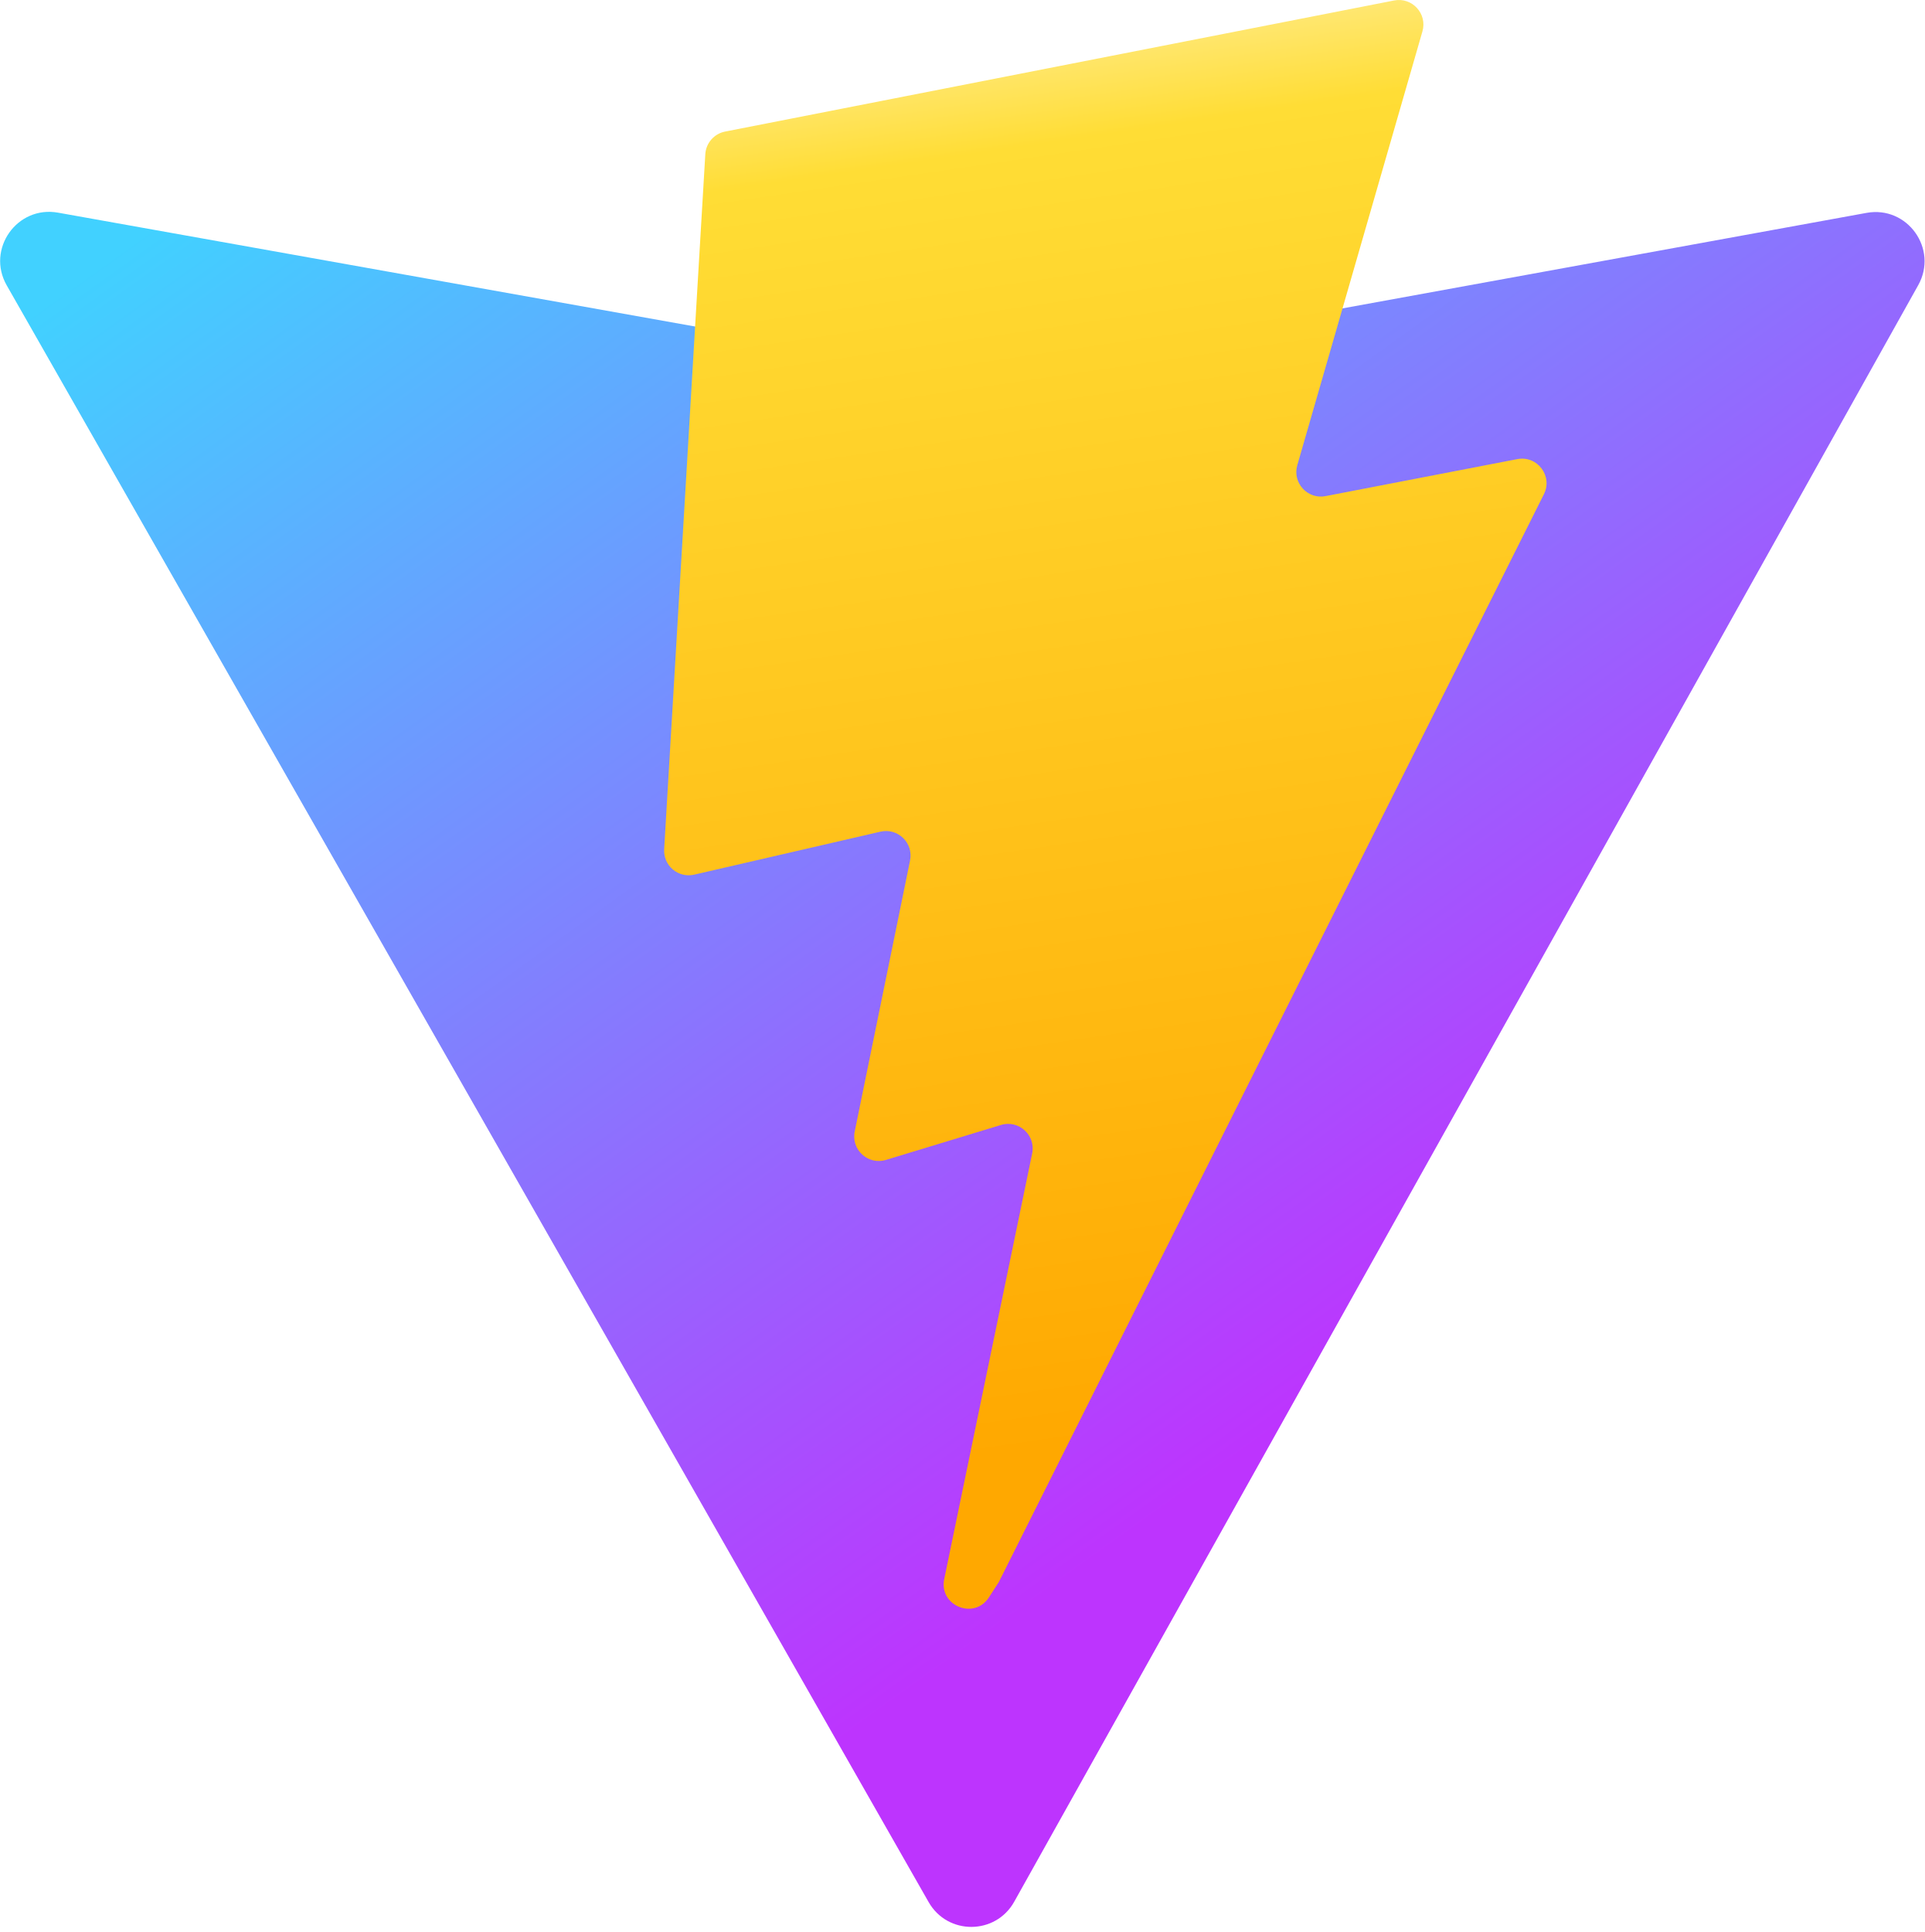
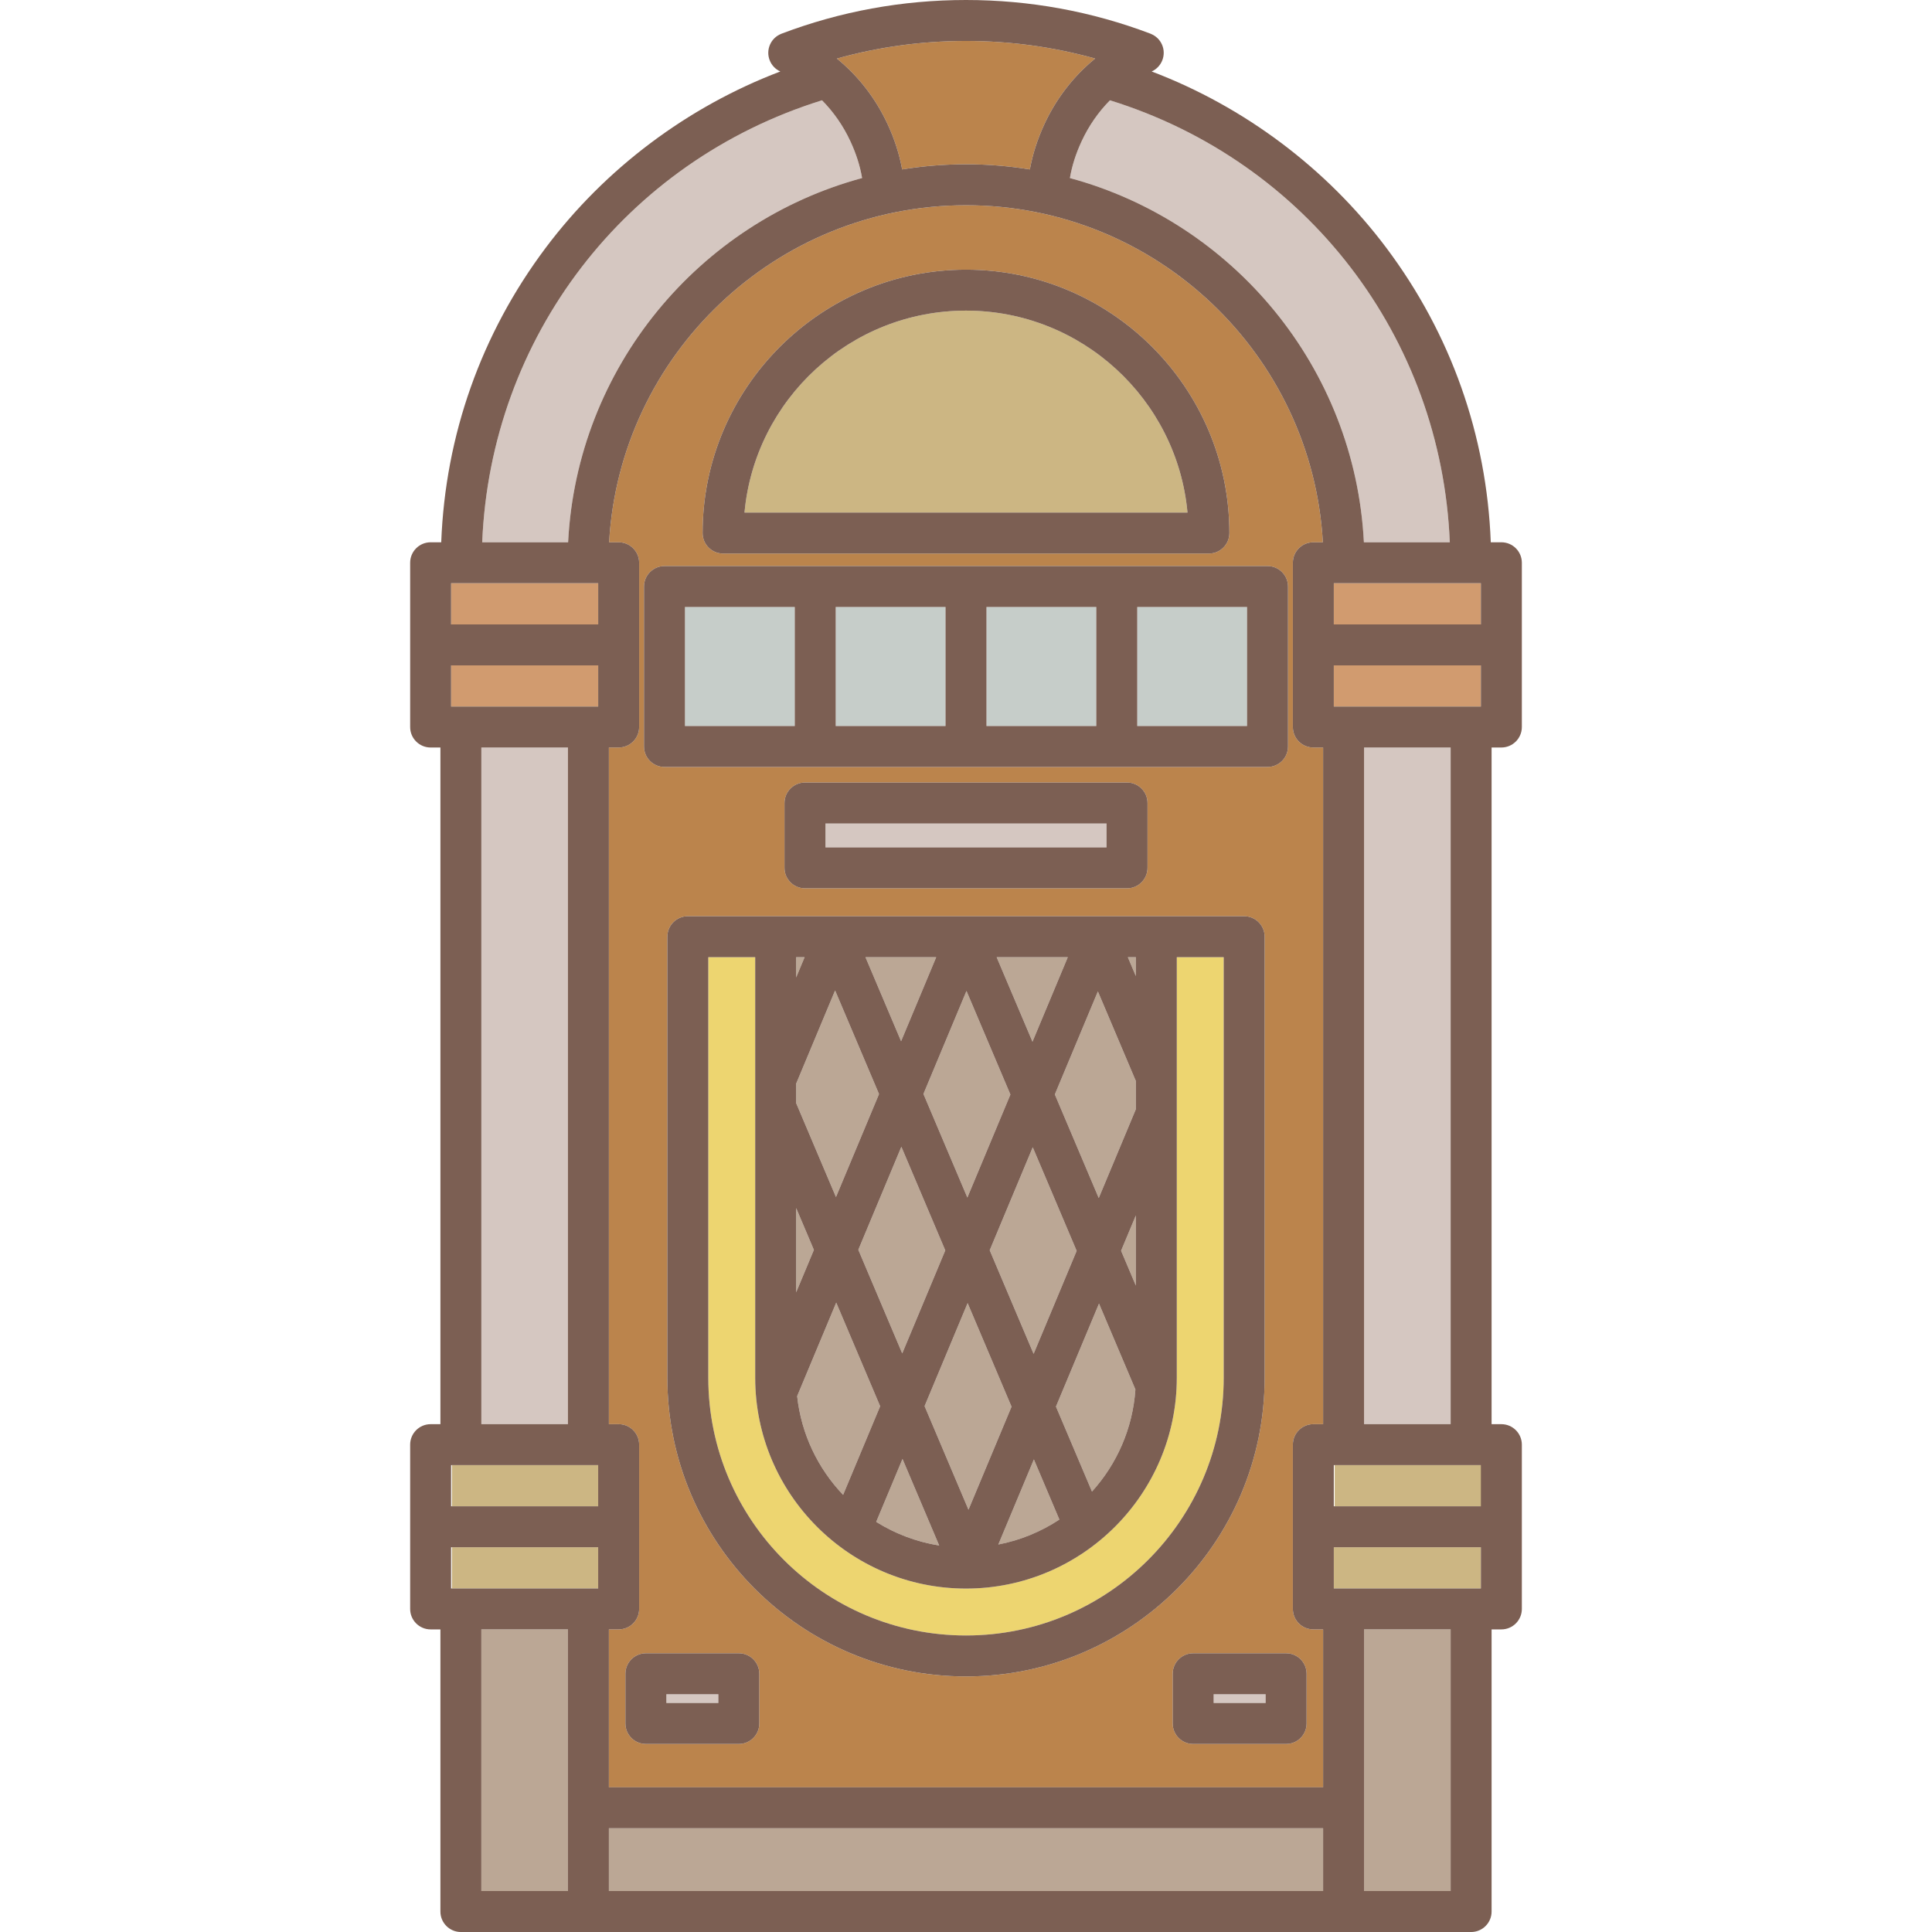
- <svg xmlns="http://www.w3.org/2000/svg" aria-hidden="true" role="img" class="iconify iconify--logos" width="31.88" height="32" preserveAspectRatio="xMidYMid meet" viewBox="0 0 256 257">
-   <defs>
-     <linearGradient id="IconifyId1813088fe1fbc01fb466" x1="-.828%" x2="57.636%" y1="7.652%" y2="78.411%">
-       <stop offset="0%" stop-color="#41D1FF" />
-       <stop offset="100%" stop-color="#BD34FE" />
-     </linearGradient>
-     <linearGradient id="IconifyId1813088fe1fbc01fb467" x1="43.376%" x2="50.316%" y1="2.242%" y2="89.03%">
-       <stop offset="0%" stop-color="#FFEA83" />
-       <stop offset="8.333%" stop-color="#FFDD35" />
-       <stop offset="100%" stop-color="#FFA800" />
-     </linearGradient>
-   </defs>
-   <path fill="url(#IconifyId1813088fe1fbc01fb466)" d="M255.153 37.938L134.897 252.976c-2.483 4.44-8.862 4.466-11.382.048L.875 37.958c-2.746-4.814 1.371-10.646 6.827-9.67l120.385 21.517a6.537 6.537 0 0 0 2.322-.004l117.867-21.483c5.438-.991 9.574 4.796 6.877 9.62Z" />
-   <path fill="url(#IconifyId1813088fe1fbc01fb467)" d="M185.432.063L96.44 17.501a3.268 3.268 0 0 0-2.634 3.014l-5.474 92.456a3.268 3.268 0 0 0 3.997 3.378l24.777-5.718c2.318-.535 4.413 1.507 3.936 3.838l-7.361 36.047c-.495 2.426 1.782 4.5 4.151 3.78l15.304-4.649c2.372-.72 4.652 1.36 4.15 3.788l-11.698 56.621c-.732 3.542 3.979 5.473 5.943 2.437l1.313-2.028l72.516-144.72c1.215-2.423-.88-5.186-3.54-4.672l-25.505 4.922c-2.396.462-4.435-1.77-3.759-4.114l16.646-57.705c.677-2.35-1.37-4.583-3.769-4.113Z" />
+ <svg xmlns="http://www.w3.org/2000/svg" version="1.1" id="Capa_1" viewBox="0 0 424.607 424.607" xml:space="preserve">
+   <g>
+     <rect x="181.413" y="180.981" style="fill:#D5C7C1;" width="61.781" height="5.252" />
+     <rect x="146.451" y="372.353" style="fill:#D5C7C1;" width="11.428" height="1.926" />
+     <polygon style="fill:#BBA795;" points="222.311,309.159 212.661,286.393 203.202,309.03 212.851,331.797  " />
+     <rect x="150.536" y="133.407" style="fill:#C6CDC9;" width="24.134" height="26.152" />
+     <rect x="183.669" y="133.407" style="fill:#C6CDC9;" width="24.134" height="26.152" />
+     <polygon style="fill:#BBA795;" points="207.749,274.804 198.098,252.035 188.638,274.672 198.29,297.441  " />
+     <path style="fill:#BBA795;" d="M198.348,320.645l-5.777,13.825c4.143,2.592,8.824,4.395,13.84,5.193L198.348,320.645z" />
+     <path style="fill:#D5C7C1;" d="M189.469,39.132c-0.455-2.678-1.288-5.306-2.563-8.061c-1.579-3.41-3.701-6.457-6.244-9.027   c-43.305,13.464-72.834,52.118-74.686,97.136h18.882C126.812,80.777,153.611,48.827,189.469,39.132z" />
+     <path style="fill:#BBA795;" d="M175.196,306.839c0.904,8.367,4.587,15.909,10.101,21.694l8.14-19.479l-9.651-22.77L175.196,306.839   z" />
+     <polygon style="fill:#BBA795;" points="249.632,210.363 247.871,210.363 249.632,214.52  " />
+     <path style="fill:#BBA795;" d="M241.476,263.297l8.156-19.519v-6.242c-0.044-0.088-0.093-0.172-0.132-0.264l-8.215-19.381   l-9.46,22.639L241.476,263.297z" />
+     <rect x="105.79" y="164.283" style="fill:#D5C7C1;" width="19.028" height="148.715" />
+     <rect x="99.33" y="321.998" style="fill:#CCB683;" width="32.328" height="9.052" />
+     <rect x="99.141" y="146.232" style="fill:#D19B6F;" width="32.328" height="9.051" />
+     <rect x="216.803" y="133.407" style="fill:#C6CDC9;" width="24.135" height="26.152" />
+     <rect x="105.79" y="358.102" style="fill:#BBA795;" width="19.028" height="57.506" />
+     <rect x="99.33" y="340.05" style="fill:#CCB683;" width="32.328" height="9.052" />
+     <path style="fill:#BB844C;" d="M195.073,27.291c1.539,3.323,2.591,6.611,3.196,9.945c4.571-0.739,9.258-1.13,14.034-1.13   c4.776,0,9.463,0.391,14.034,1.13c0.606-3.333,1.658-6.622,3.196-9.945c2.635-5.694,6.467-10.61,11.151-14.423   C231.489,10.299,221.979,9,212.303,9c-9.675,0-19.184,1.3-28.381,3.87C188.606,16.682,192.438,21.597,195.073,27.291z" />
+     <path style="fill:#CCB683;" d="M212.303,68.269c-25.439,0-46.401,19.531-48.681,44.385h97.361   C258.705,87.8,237.742,68.269,212.303,68.269z" />
+     <rect x="249.938" y="133.407" style="fill:#C6CDC9;" width="24.134" height="26.152" />
+     <rect x="133.819" y="401.806" style="fill:#BBA795;" width="156.97" height="13.802" />
+     <rect x="99.141" y="128.18" style="fill:#D19B6F;" width="32.328" height="9.053" />
+     <rect x="299.789" y="358.102" style="fill:#BBA795;" width="19.027" height="57.506" />
+     <rect x="293.327" y="321.998" style="fill:#CCB683;" width="32.328" height="9.052" />
+     <rect x="293.138" y="340.05" style="fill:#CCB683;" width="32.328" height="9.052" />
+     <path style="fill:#BB844C;" d="M284.138,159.783V123.68c0-2.485,2.015-4.5,4.5-4.5h2.094   c-2.341-41.237-36.614-74.073-78.429-74.073s-76.096,32.835-78.437,74.073h2.102c2.485,0,4.5,2.015,4.5,4.5v36.104   c0,2.485-2.015,4.5-4.5,4.5h-2.15v148.715h2.15c2.485,0,4.5,2.015,4.5,4.5v36.104c0,2.485-2.015,4.5-4.5,4.5h-2.15v34.704h156.97   v-34.704h-2.15c-2.485,0-4.5-2.015-4.5-4.5v-36.104c0-2.485,2.015-4.5,4.5-4.5h2.15V164.283h-2.15   C286.153,164.283,284.138,162.268,284.138,159.783z M212.303,59.269c31.918,0,57.886,25.967,57.886,57.885   c0,2.485-2.015,4.5-4.5,4.5H158.917c-2.485,0-4.5-2.015-4.5-4.5C154.417,85.235,180.385,59.269,212.303,59.269z M141.536,128.907   c0-2.485,2.015-4.5,4.5-4.5h132.536c2.485,0,4.5,2.015,4.5,4.5v35.152c0,2.485-2.015,4.5-4.5,4.5H146.036   c-2.485,0-4.5-2.015-4.5-4.5V128.907z M252.194,176.481v14.252c0,2.485-2.015,4.5-4.5,4.5h-70.781c-2.485,0-4.5-2.015-4.5-4.5   v-14.252c0-2.485,2.015-4.5,4.5-4.5h70.781C250.179,171.981,252.194,173.996,252.194,176.481z M166.878,378.779   c0,2.485-2.015,4.5-4.5,4.5h-20.428c-2.485,0-4.5-2.015-4.5-4.5v-10.926c0-2.485,2.015-4.5,4.5-4.5h20.428   c2.485,0,4.5,2.015,4.5,4.5V378.779z M146.667,302.804v-96.94c0-2.485,2.015-4.5,4.5-4.5h122.271c2.485,0,4.5,2.015,4.5,4.5v96.94   c0,36.191-29.444,65.636-65.636,65.636S146.667,338.995,146.667,302.804z M287.157,367.853v10.926c0,2.485-2.015,4.5-4.5,4.5   h-20.428c-2.485,0-4.5-2.015-4.5-4.5v-10.926c0-2.485,2.015-4.5,4.5-4.5h20.428C285.142,363.353,287.157,365.368,287.157,367.853z" />
+     <rect x="266.729" y="372.353" style="fill:#D5C7C1;" width="11.428" height="1.926" />
+     <rect x="299.789" y="164.283" style="fill:#D5C7C1;" width="19.027" height="148.715" />
+     <path style="fill:#D5C7C1;" d="M235.138,39.133c35.858,9.693,62.657,41.644,64.612,80.047h18.881   c-1.852-45.019-31.382-83.673-74.687-97.136c-2.542,2.569-4.664,5.616-6.242,9.026C236.426,33.826,235.593,36.454,235.138,39.133z" />
+     <path style="fill:#EDD570;" d="M268.939,210.363h-10.307v92.44c0,25.546-20.783,46.329-46.329,46.329s-46.329-20.783-46.329-46.329   v-92.44h-10.307v92.44c0,31.229,25.406,56.636,56.636,56.636s56.636-25.406,56.636-56.636V210.363z" />
+     <rect x="293.138" y="146.232" style="fill:#D19B6F;" width="32.328" height="9.051" />
+     <rect x="293.138" y="128.18" style="fill:#D19B6F;" width="32.328" height="9.053" />
+     <polygon style="fill:#BBA795;" points="212.602,263.19 222.061,240.555 212.41,217.786 202.951,240.422  " />
+     <polygon style="fill:#BBA795;" points="234.676,210.363 219.04,210.363 226.914,228.94  " />
+     <polygon style="fill:#BBA795;" points="249.632,267.122 246.388,274.886 249.632,282.54  " />
+     <path style="fill:#BBA795;" d="M227.223,320.748l-7.814,18.698c4.875-0.943,9.413-2.837,13.416-5.482L227.223,320.748z" />
+     <polygon style="fill:#BBA795;" points="236.622,274.91 226.973,252.143 217.514,274.779 227.164,297.546  " />
+     <path style="fill:#BBA795;" d="M249.534,305.371l-7.999-18.872l-9.459,22.636l7.916,18.676   C245.442,321.782,248.947,313.972,249.534,305.371z" />
+     <polygon style="fill:#BBA795;" points="205.757,210.363 190.21,210.363 198.039,228.833  " />
+     <path style="fill:#BBA795;" d="M193.186,240.446l-9.65-22.769l-8.466,20.261c-0.027,0.066-0.065,0.124-0.096,0.188v4.309   l8.752,20.648L193.186,240.446z" />
+     <polygon style="fill:#BBA795;" points="174.974,210.363 174.974,214.821 176.836,210.363  " />
+     <polygon style="fill:#BBA795;" points="174.974,265.499 174.974,284.025 178.872,274.696  " />
+     <path style="fill:#7C5F53;" d="M158.917,121.653h106.771c2.485,0,4.5-2.015,4.5-4.5c0-31.918-25.968-57.885-57.886-57.885   s-57.886,25.967-57.886,57.885C154.417,119.639,156.432,121.653,158.917,121.653z M212.303,68.269   c25.438,0,46.401,19.531,48.681,44.385h-97.361C165.902,87.8,186.865,68.269,212.303,68.269z" />
+     <path style="fill:#7C5F53;" d="M176.913,171.981c-2.485,0-4.5,2.015-4.5,4.5v14.252c0,2.485,2.015,4.5,4.5,4.5h70.781   c2.485,0,4.5-2.015,4.5-4.5v-14.252c0-2.485-2.015-4.5-4.5-4.5H176.913z M243.194,186.233h-61.781v-5.252h61.781V186.233z" />
+     <path style="fill:#7C5F53;" d="M146.036,168.56h132.536c2.485,0,4.5-2.015,4.5-4.5v-35.152c0-2.485-2.015-4.5-4.5-4.5H146.036   c-2.485,0-4.5,2.015-4.5,4.5v35.152C141.536,166.545,143.55,168.56,146.036,168.56z M249.938,133.407h24.134v26.152h-24.134   V133.407z M216.803,133.407h24.135v26.152h-24.135V133.407z M183.669,133.407h24.134v26.152h-24.134V133.407z M150.536,133.407   h24.134v26.152h-24.134V133.407z" />
+     <path style="fill:#7C5F53;" d="M162.378,363.353h-20.428c-2.485,0-4.5,2.015-4.5,4.5v10.926c0,2.485,2.015,4.5,4.5,4.5h20.428   c2.485,0,4.5-2.015,4.5-4.5v-10.926C166.878,365.368,164.864,363.353,162.378,363.353z M157.878,374.279h-11.428v-1.926h11.428   V374.279z" />
+     <path style="fill:#7C5F53;" d="M262.229,363.353c-2.485,0-4.5,2.015-4.5,4.5v10.926c0,2.485,2.015,4.5,4.5,4.5h20.428   c2.485,0,4.5-2.015,4.5-4.5v-10.926c0-2.485-2.015-4.5-4.5-4.5H262.229z M278.157,374.279h-11.428v-1.926h11.428V374.279z" />
+     <path style="fill:#7C5F53;" d="M329.966,119.18h-2.329c-0.893-23.528-8.777-45.812-22.947-64.7   c-13.119-17.488-31.246-31.053-51.579-38.771c2.244-1.016,3.261-3.649,2.265-5.909c-0.489-1.11-1.375-1.918-2.416-2.344l0.002-0.01   C239.977,2.505,226.298,0,212.303,0c-13.983,0-27.654,2.502-40.632,7.437l0.003,0.007c-1.054,0.423-1.95,1.237-2.443,2.358   c-0.995,2.261,0.02,4.892,2.264,5.908c-20.332,7.719-38.458,21.283-51.577,38.771c-14.17,18.889-22.055,41.172-22.947,64.7h-2.329   c-2.485,0-4.5,2.015-4.5,4.5v36.104c0,2.485,2.015,4.5,4.5,4.5h2.149v148.715h-2.149c-2.485,0-4.5,2.015-4.5,4.5v36.104   c0,2.485,2.015,4.5,4.5,4.5h2.149v62.006c0,2.485,2.015,4.5,4.5,4.5h222.025c2.485,0,4.5-2.015,4.5-4.5v-62.006h2.15   c2.485,0,4.5-2.015,4.5-4.5v-36.104c0-2.485-2.015-4.5-4.5-4.5h-2.15V164.283h2.15c2.485,0,4.5-2.015,4.5-4.5V123.68   C334.466,121.194,332.452,119.18,329.966,119.18z M318.631,119.18H299.75c-1.955-38.402-28.754-70.354-64.612-80.047   c0.455-2.679,1.288-5.307,2.563-8.063c1.578-3.41,3.7-6.457,6.242-9.026C287.25,35.507,316.78,74.161,318.631,119.18z M212.303,9   c9.676,0,19.185,1.299,28.382,3.868c-4.684,3.812-8.517,8.729-11.151,14.423c-1.538,3.323-2.59,6.612-3.196,9.945   c-4.571-0.739-9.258-1.13-14.034-1.13c-4.776,0-9.463,0.391-14.034,1.13c-0.605-3.334-1.657-6.622-3.196-9.945   c-2.635-5.694-6.467-10.609-11.15-14.421C193.12,10.3,202.628,9,212.303,9z M180.662,22.044c2.543,2.57,4.665,5.617,6.244,9.027   c1.275,2.755,2.108,5.383,2.563,8.061c-35.858,9.695-62.657,41.645-64.611,80.048h-18.882   C107.828,74.162,137.357,35.508,180.662,22.044z M124.819,415.607H105.79v-57.506h19.028V415.607z M131.469,349.102H99.141v-9.052   h32.328V349.102z M131.469,331.05H99.141v-9.052h32.328V331.05z M105.79,312.998V164.283h19.028v148.715H105.79z M131.469,155.283   H99.141v-9.051h32.328V155.283z M131.469,137.232H99.141v-9.053h32.328V137.232z M290.789,415.607h-156.97v-13.802h156.97V415.607z    M290.789,312.998h-2.15c-2.485,0-4.5,2.015-4.5,4.5v36.104c0,2.485,2.015,4.5,4.5,4.5h2.15v34.704h-156.97v-34.704h2.15   c2.485,0,4.5-2.015,4.5-4.5v-36.104c0-2.485-2.015-4.5-4.5-4.5h-2.15V164.283h2.15c2.485,0,4.5-2.015,4.5-4.5V123.68   c0-2.485-2.015-4.5-4.5-4.5h-2.102c2.341-41.238,36.622-74.073,78.437-74.073s76.088,32.836,78.429,74.073h-2.094   c-2.485,0-4.5,2.015-4.5,4.5v36.104c0,2.485,2.015,4.5,4.5,4.5h2.15V312.998z M318.816,415.607h-19.027v-57.506h19.027V415.607z    M325.466,349.102h-32.328v-9.052h32.328V349.102z M325.466,331.05h-32.328v-9.052h32.328V331.05z M299.789,312.998V164.283h19.027   v148.715H299.789z M325.466,155.283h-32.328v-9.051h32.328V155.283z M325.466,137.232h-32.328v-9.053h32.328V137.232z" />
+     <path style="fill:#7C5F53;" d="M277.939,302.804v-96.94c0-2.485-2.015-4.5-4.5-4.5H151.167c-2.485,0-4.5,2.015-4.5,4.5v96.94   c0,36.191,29.444,65.636,65.636,65.636S277.939,338.995,277.939,302.804z M249.632,210.363v4.156l-1.762-4.156H249.632z    M249.501,237.273c0.039,0.092,0.088,0.176,0.132,0.264v6.242l-8.156,19.519l-9.65-22.767l9.46-22.639L249.501,237.273z    M193.436,309.055l-8.14,19.479c-5.514-5.785-9.196-13.327-10.101-21.694l8.589-20.554L193.436,309.055z M188.638,274.672   l9.46-22.637l9.65,22.769l-9.459,22.638L188.638,274.672z M198.348,320.645l8.062,19.019c-5.016-0.799-9.697-2.602-13.84-5.193   L198.348,320.645z M203.202,309.03l9.459-22.637l9.65,22.766l-9.46,22.638L203.202,309.03z M217.514,274.779l9.459-22.636   l9.649,22.767l-9.459,22.636L217.514,274.779z M227.223,320.748l5.602,13.216c-4.003,2.646-8.541,4.539-13.416,5.482   L227.223,320.748z M232.076,309.135l9.459-22.636l7.999,18.872c-0.587,8.601-4.092,16.411-9.542,22.439L232.076,309.135z    M246.388,274.886l3.244-7.764v15.418L246.388,274.886z M234.676,210.363l-7.763,18.577l-7.874-18.577H234.676z M222.061,240.555   l-9.459,22.636l-9.651-22.768l9.459-22.636L222.061,240.555z M205.757,210.363l-7.719,18.47l-7.828-18.47H205.757z    M174.974,210.363h1.862l-1.862,4.458V210.363z M174.974,238.126c0.03-0.064,0.068-0.121,0.096-0.188l8.466-20.261l9.65,22.769   l-9.46,22.637l-8.752-20.648V238.126z M174.974,265.499l3.898,9.197l-3.898,9.329V265.499z M212.303,359.439   c-31.23,0-56.636-25.406-56.636-56.636v-92.44h10.307v92.44c0,25.546,20.783,46.329,46.329,46.329s46.329-20.783,46.329-46.329   v-92.44h10.307v92.44C268.939,334.033,243.533,359.439,212.303,359.439z" />
+   </g>
</svg>
